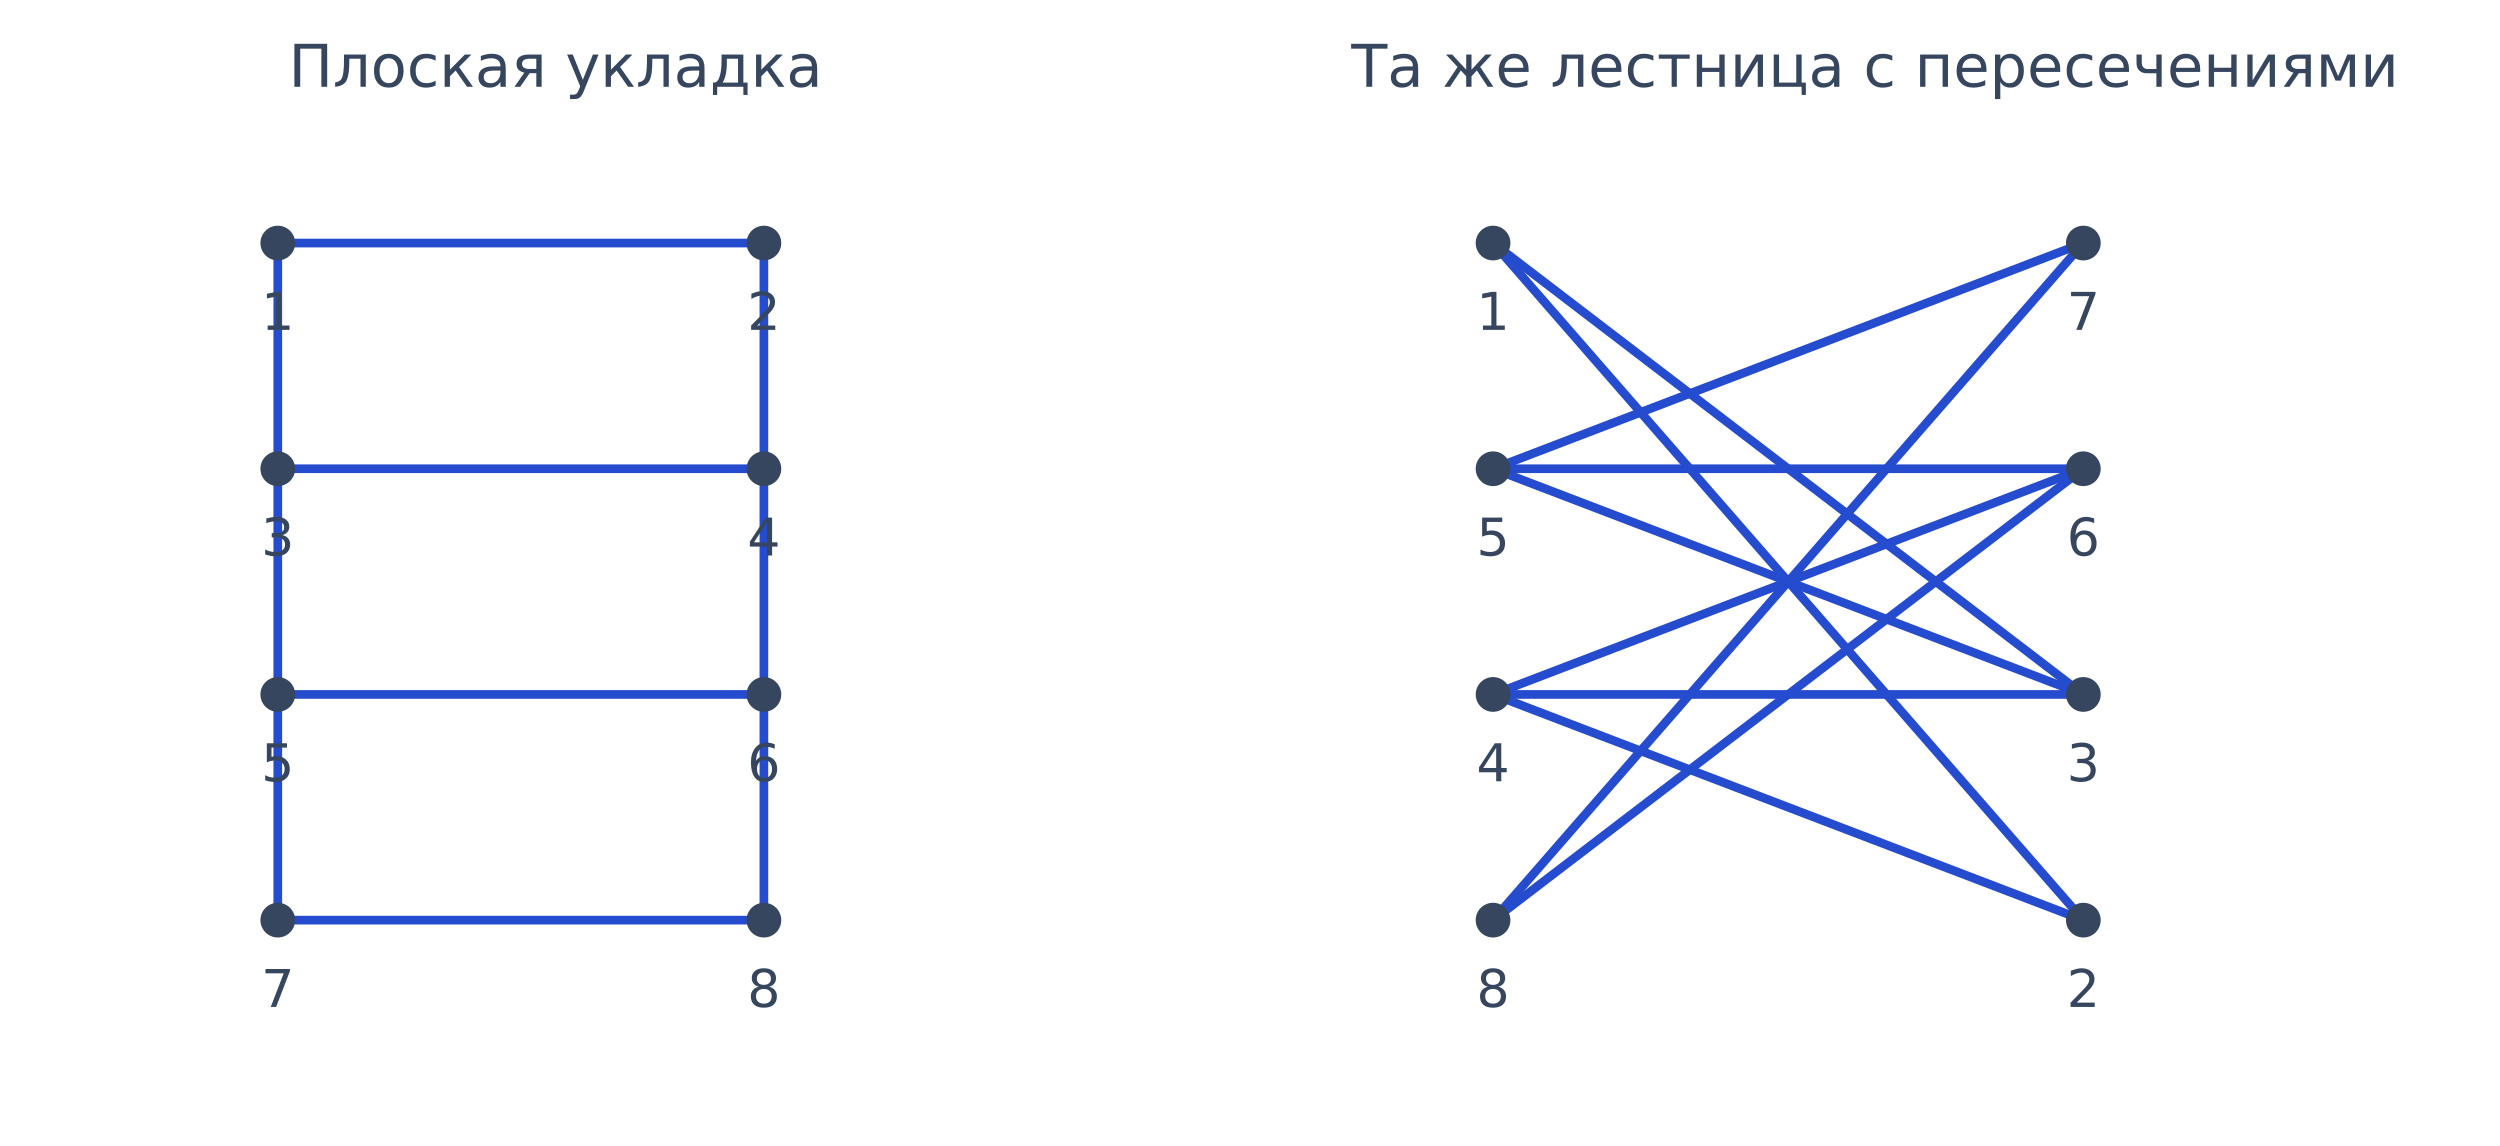
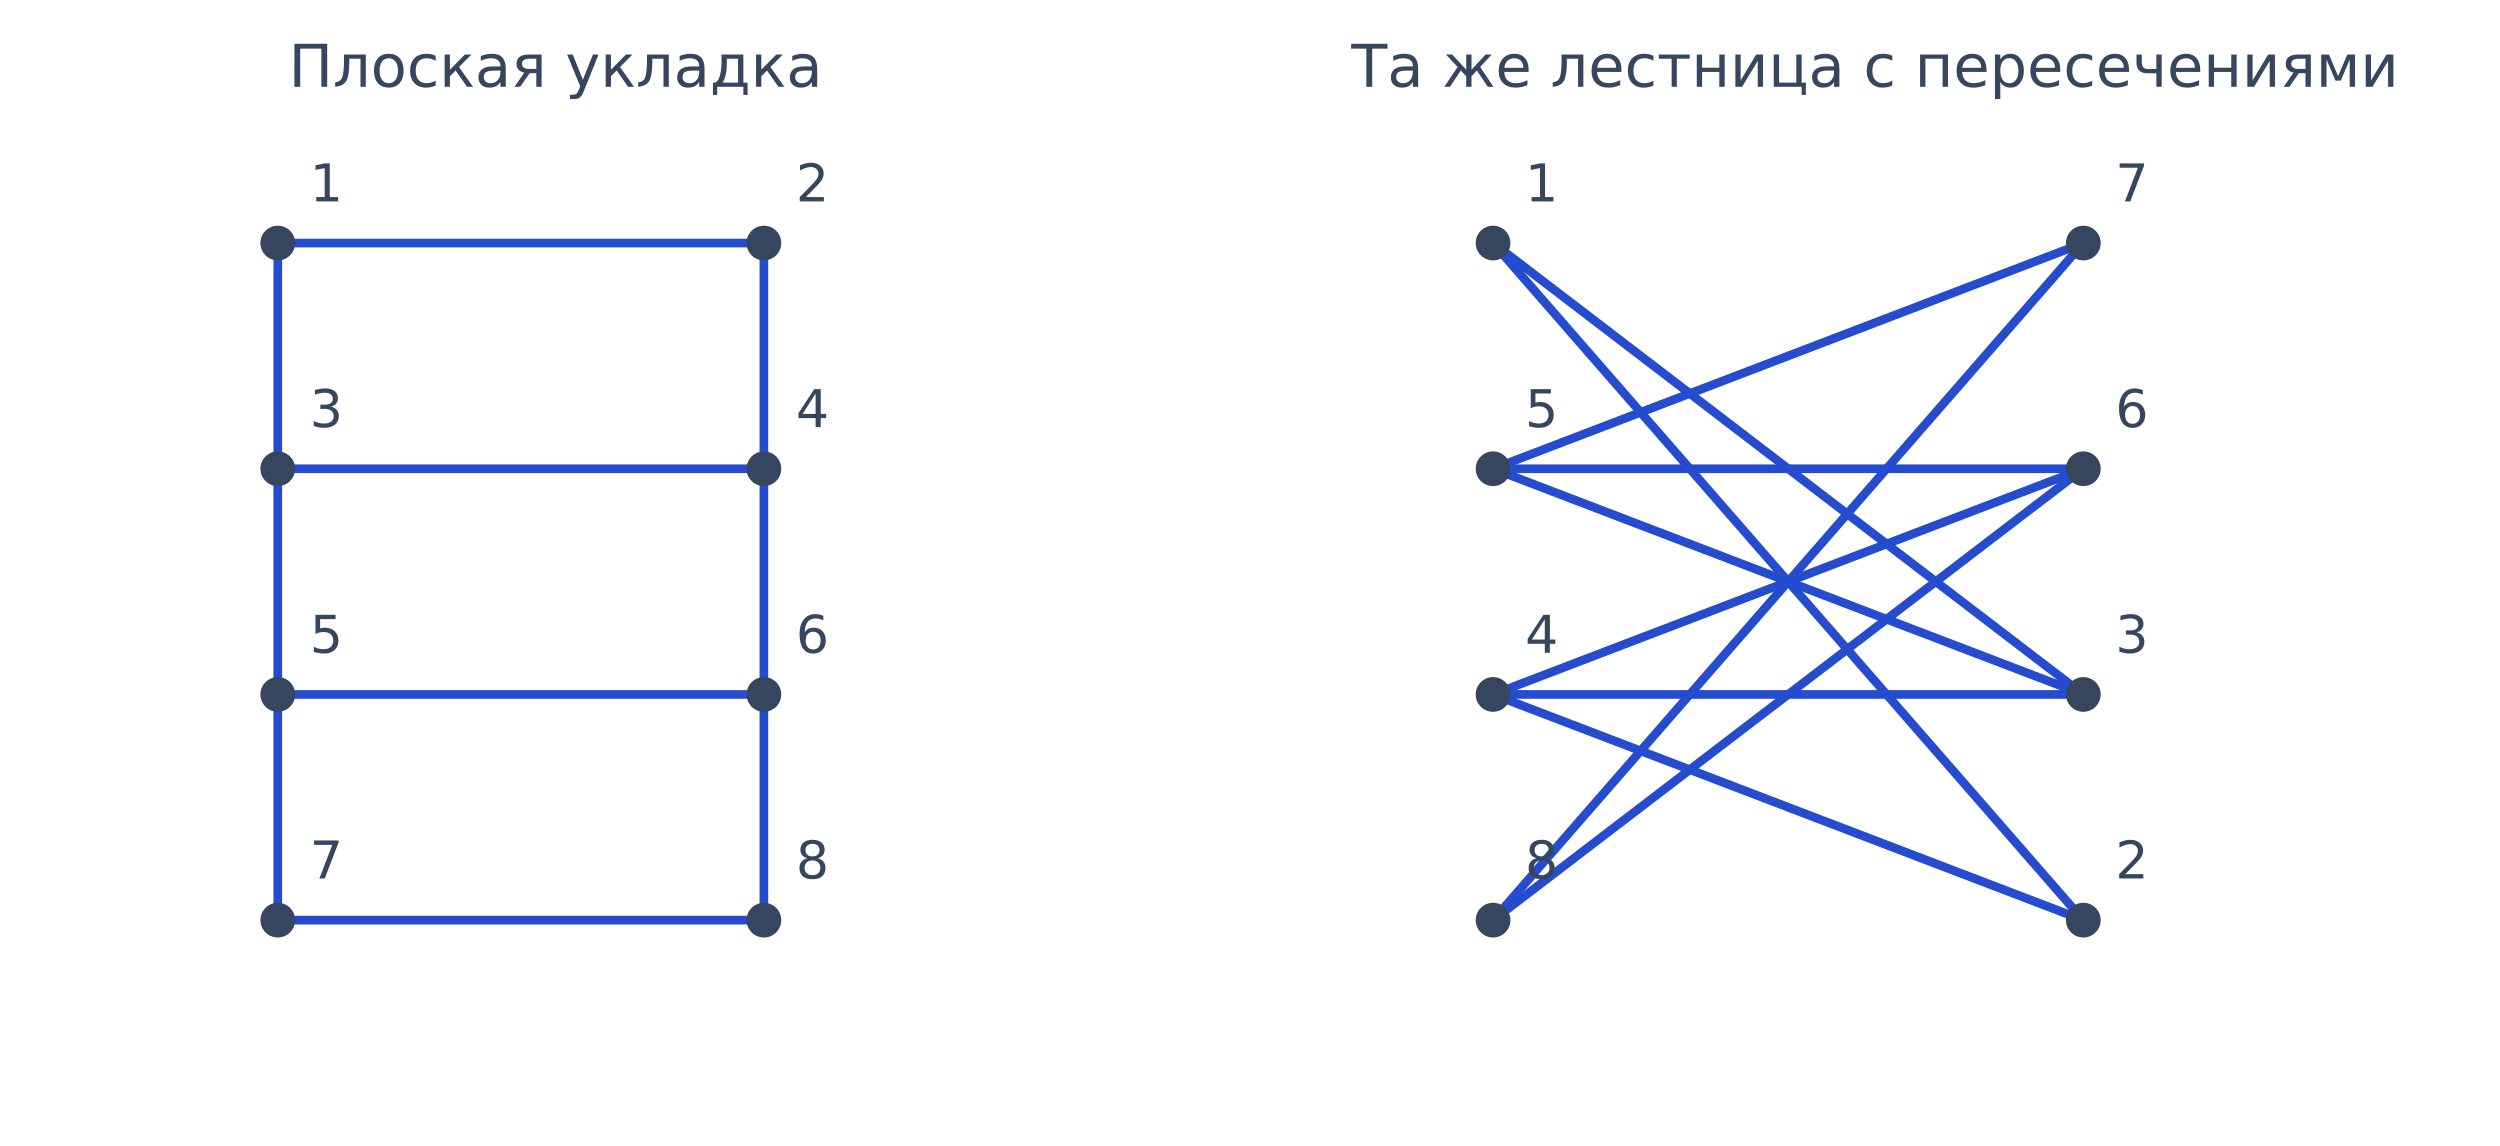
<svg xmlns="http://www.w3.org/2000/svg" viewBox="0 0 720 330" role="img">
  <defs>
    <marker id="arrow" viewBox="0 0 10 10" refX="8" refY="5" markerWidth="6" markerHeight="6" orient="auto-start-reverse">
      <path d="M 0 0 L 10 5 L 0 10 Z" fill="#254cce" />
    </marker>
  </defs>
  <text x="160" y="25" text-anchor="middle" font-family="DejaVu Sans" font-size="17" fill="#36465e">Плоская укладка</text>
  <text x="540" y="25" text-anchor="middle" font-family="DejaVu Sans" font-size="17" fill="#36465e">Та же лестница с пересечениями</text>
  <path d="M 80 70 L 220.0 70.0" fill="none" stroke="#254cce" stroke-width="2.5" />
  <path d="M 80 70 L 80.0 135.0" fill="none" stroke="#254cce" stroke-width="2.5" />
  <path d="M 220 70 L 220.0 135.0" fill="none" stroke="#254cce" stroke-width="2.5" />
  <path d="M 80 135 L 220.0 135.0" fill="none" stroke="#254cce" stroke-width="2.5" />
  <path d="M 80 135 L 80.0 200.0" fill="none" stroke="#254cce" stroke-width="2.5" />
  <path d="M 220 135 L 220.0 200.0" fill="none" stroke="#254cce" stroke-width="2.5" />
  <path d="M 80 200 L 220.0 200.0" fill="none" stroke="#254cce" stroke-width="2.5" />
  <path d="M 80 200 L 80.0 265.0" fill="none" stroke="#254cce" stroke-width="2.5" />
  <path d="M 220 200 L 220.0 265.0" fill="none" stroke="#254cce" stroke-width="2.5" />
  <path d="M 80 265 L 220.0 265.0" fill="none" stroke="#254cce" stroke-width="2.5" />
  <circle cx="80" cy="70" r="5" fill="#36465e" />
-   <text x="80" y="95" text-anchor="middle" font-family="DejaVu Sans" font-size="15" fill="#36465e">1</text>
+   <text x="94" y="58" text-anchor="middle" font-family="DejaVu Sans" font-size="15" fill="#36465e">1</text>
  <circle cx="80" cy="135" r="5" fill="#36465e" />
-   <text x="80" y="160" text-anchor="middle" font-family="DejaVu Sans" font-size="15" fill="#36465e">3</text>
+   <text x="94" y="123" text-anchor="middle" font-family="DejaVu Sans" font-size="15" fill="#36465e">3</text>
  <circle cx="80" cy="200" r="5" fill="#36465e" />
-   <text x="80" y="225" text-anchor="middle" font-family="DejaVu Sans" font-size="15" fill="#36465e">5</text>
+   <text x="94" y="188" text-anchor="middle" font-family="DejaVu Sans" font-size="15" fill="#36465e">5</text>
  <circle cx="80" cy="265" r="5" fill="#36465e" />
-   <text x="80" y="290" text-anchor="middle" font-family="DejaVu Sans" font-size="15" fill="#36465e">7</text>
+   <text x="94" y="253" text-anchor="middle" font-family="DejaVu Sans" font-size="15" fill="#36465e">7</text>
  <circle cx="220" cy="70" r="5" fill="#36465e" />
-   <text x="220" y="95" text-anchor="middle" font-family="DejaVu Sans" font-size="15" fill="#36465e">2</text>
+   <text x="234" y="58" text-anchor="middle" font-family="DejaVu Sans" font-size="15" fill="#36465e">2</text>
  <circle cx="220" cy="135" r="5" fill="#36465e" />
-   <text x="220" y="160" text-anchor="middle" font-family="DejaVu Sans" font-size="15" fill="#36465e">4</text>
+   <text x="234" y="123" text-anchor="middle" font-family="DejaVu Sans" font-size="15" fill="#36465e">4</text>
  <circle cx="220" cy="200" r="5" fill="#36465e" />
-   <text x="220" y="225" text-anchor="middle" font-family="DejaVu Sans" font-size="15" fill="#36465e">6</text>
+   <text x="234" y="188" text-anchor="middle" font-family="DejaVu Sans" font-size="15" fill="#36465e">6</text>
  <circle cx="220" cy="265" r="5" fill="#36465e" />
-   <text x="220" y="290" text-anchor="middle" font-family="DejaVu Sans" font-size="15" fill="#36465e">8</text>
+   <text x="234" y="253" text-anchor="middle" font-family="DejaVu Sans" font-size="15" fill="#36465e">8</text>
  <path d="M 430 70 L 600.0 265.0" fill="none" stroke="#254cce" stroke-width="2.5" />
  <path d="M 430 70 L 600.0 200.0" fill="none" stroke="#254cce" stroke-width="2.5" />
  <path d="M 600 265 L 430.0 200.0" fill="none" stroke="#254cce" stroke-width="2.5" />
  <path d="M 600 200 L 430.0 200.0" fill="none" stroke="#254cce" stroke-width="2.5" />
  <path d="M 600 200 L 430.0 135.0" fill="none" stroke="#254cce" stroke-width="2.5" />
  <path d="M 430 200 L 600.0 135.0" fill="none" stroke="#254cce" stroke-width="2.5" />
  <path d="M 430 135 L 600.0 135.0" fill="none" stroke="#254cce" stroke-width="2.5" />
  <path d="M 430 135 L 600.0 70.0" fill="none" stroke="#254cce" stroke-width="2.5" />
  <path d="M 600 135 L 430.0 265.0" fill="none" stroke="#254cce" stroke-width="2.5" />
  <path d="M 600 70 L 430.0 265.0" fill="none" stroke="#254cce" stroke-width="2.5" />
  <circle cx="430" cy="70" r="5" fill="#36465e" />
-   <text x="430" y="95" text-anchor="middle" font-family="DejaVu Sans" font-size="15" fill="#36465e">1</text>
+   <text x="444" y="58" text-anchor="middle" font-family="DejaVu Sans" font-size="15" fill="#36465e">1</text>
  <circle cx="600" cy="70" r="5" fill="#36465e" />
-   <text x="600" y="95" text-anchor="middle" font-family="DejaVu Sans" font-size="15" fill="#36465e">7</text>
+   <text x="614" y="58" text-anchor="middle" font-family="DejaVu Sans" font-size="15" fill="#36465e">7</text>
  <circle cx="430" cy="135" r="5" fill="#36465e" />
-   <text x="430" y="160" text-anchor="middle" font-family="DejaVu Sans" font-size="15" fill="#36465e">5</text>
+   <text x="444" y="123" text-anchor="middle" font-family="DejaVu Sans" font-size="15" fill="#36465e">5</text>
  <circle cx="600" cy="135" r="5" fill="#36465e" />
-   <text x="600" y="160" text-anchor="middle" font-family="DejaVu Sans" font-size="15" fill="#36465e">6</text>
+   <text x="614" y="123" text-anchor="middle" font-family="DejaVu Sans" font-size="15" fill="#36465e">6</text>
  <circle cx="430" cy="200" r="5" fill="#36465e" />
-   <text x="430" y="225" text-anchor="middle" font-family="DejaVu Sans" font-size="15" fill="#36465e">4</text>
+   <text x="444" y="188" text-anchor="middle" font-family="DejaVu Sans" font-size="15" fill="#36465e">4</text>
  <circle cx="600" cy="200" r="5" fill="#36465e" />
-   <text x="600" y="225" text-anchor="middle" font-family="DejaVu Sans" font-size="15" fill="#36465e">3</text>
+   <text x="614" y="188" text-anchor="middle" font-family="DejaVu Sans" font-size="15" fill="#36465e">3</text>
  <circle cx="430" cy="265" r="5" fill="#36465e" />
-   <text x="430" y="290" text-anchor="middle" font-family="DejaVu Sans" font-size="15" fill="#36465e">8</text>
+   <text x="444" y="253" text-anchor="middle" font-family="DejaVu Sans" font-size="15" fill="#36465e">8</text>
  <circle cx="600" cy="265" r="5" fill="#36465e" />
-   <text x="600" y="290" text-anchor="middle" font-family="DejaVu Sans" font-size="15" fill="#36465e">2</text>
+   <text x="614" y="253" text-anchor="middle" font-family="DejaVu Sans" font-size="15" fill="#36465e">2</text>
</svg>
